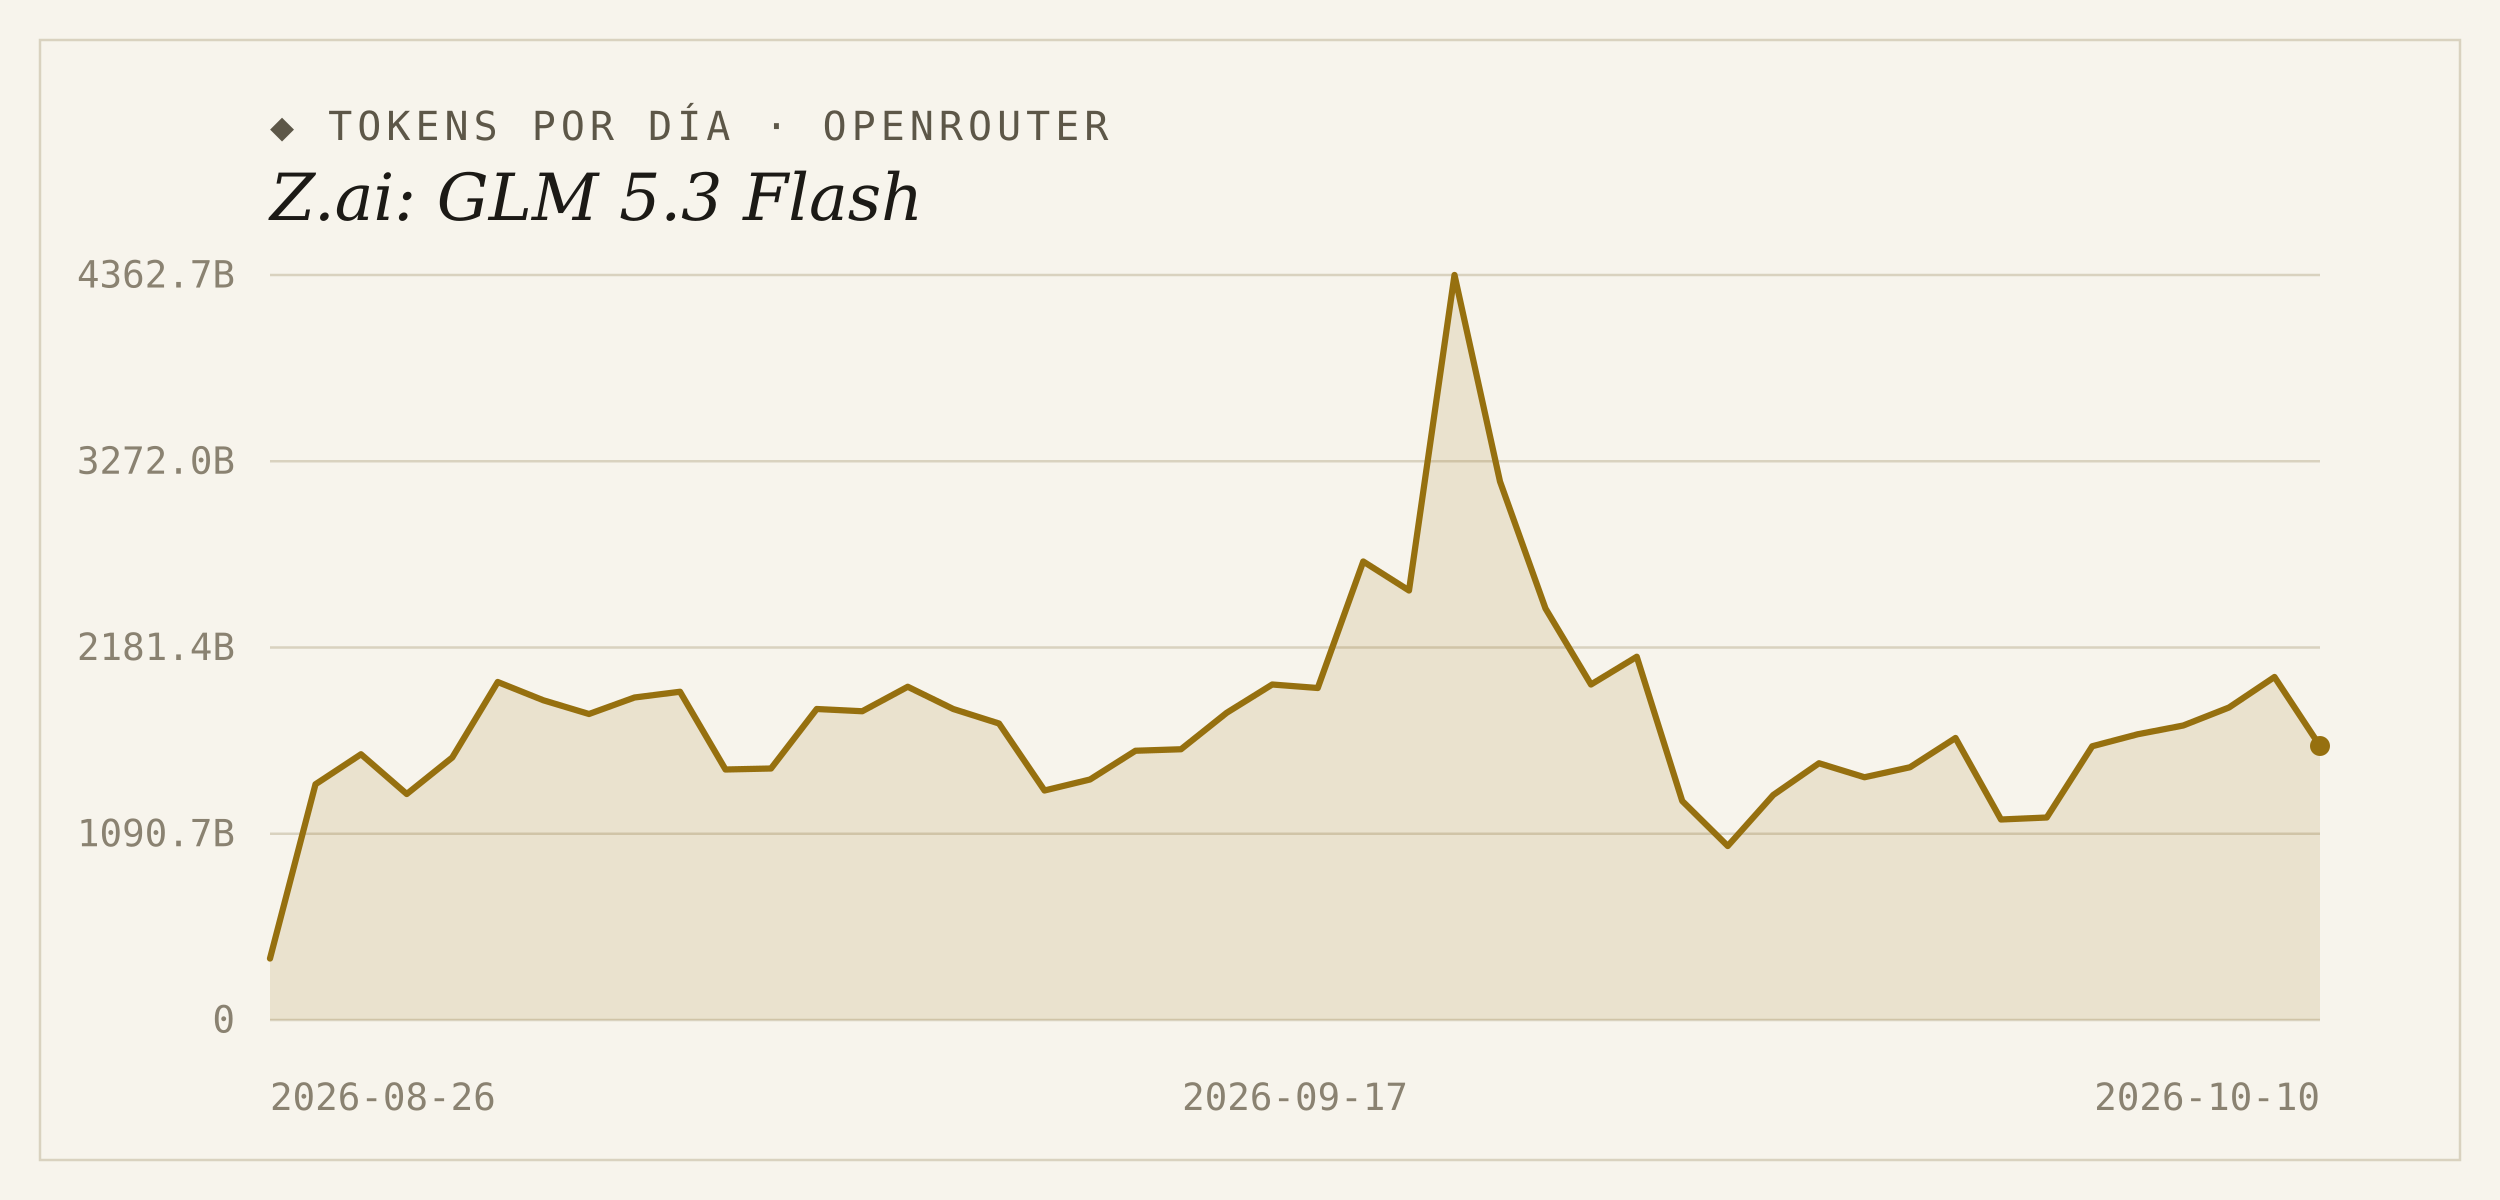
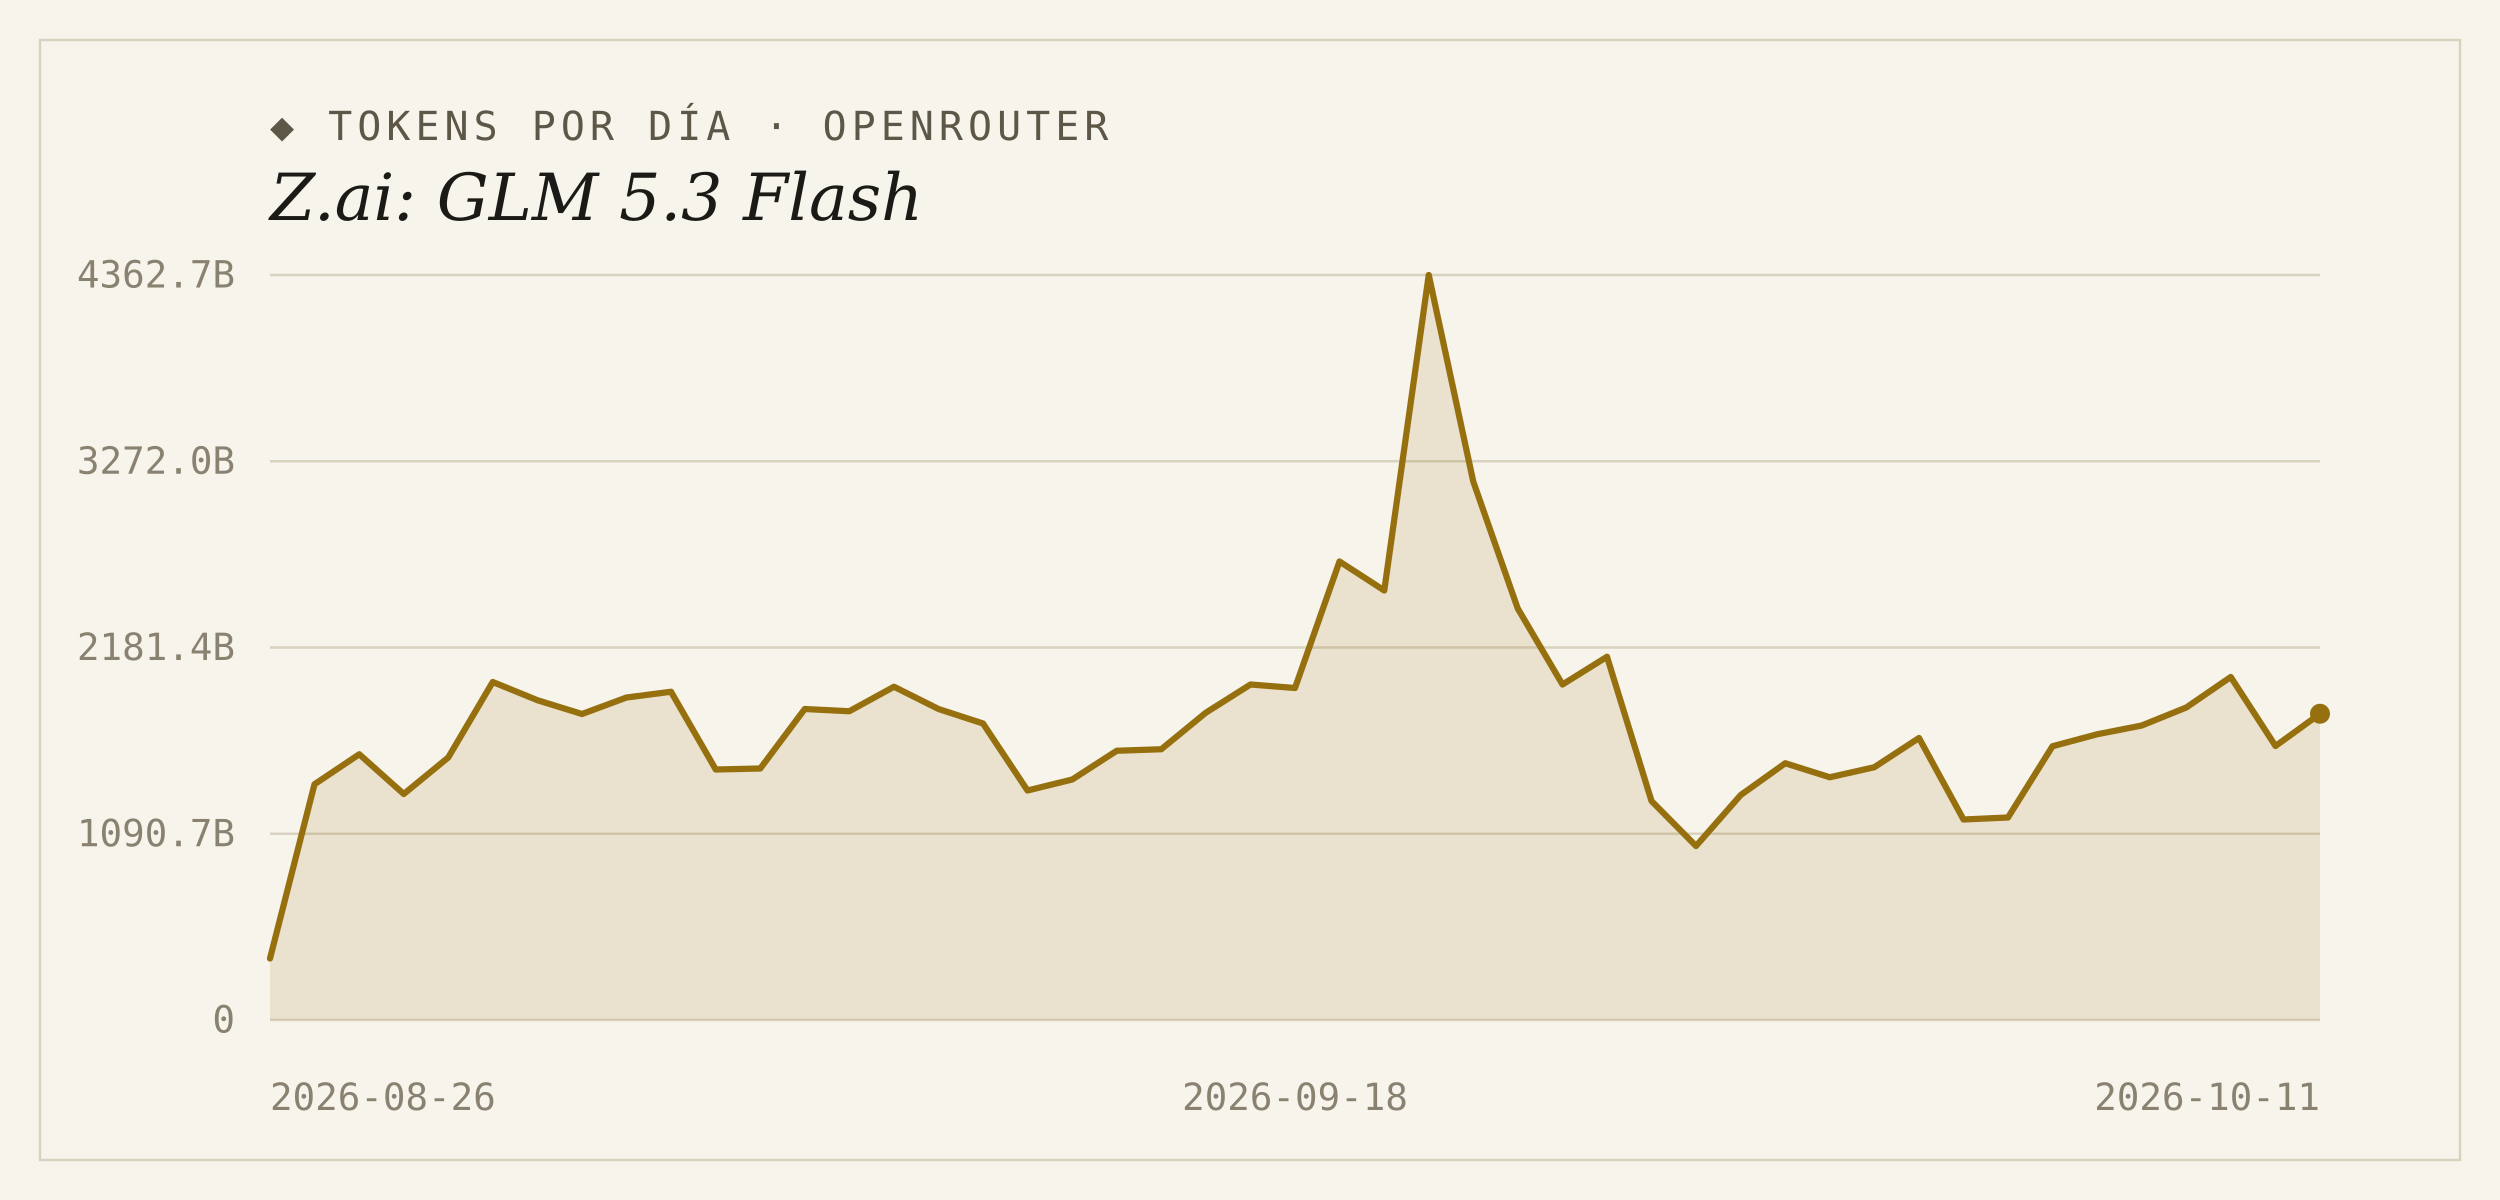
<svg xmlns="http://www.w3.org/2000/svg" width="1000" height="480" viewBox="0 0 1000 480">
  <rect width="1000" height="480" fill="#f7f4ec" />
  <rect x="16" y="16" width="968" height="448" fill="none" stroke="#d9d2bf" stroke-width="1" />
  <text x="108" y="56" font-family="'DejaVu Sans Mono', Consolas, monospace" font-size="16" letter-spacing="2" fill="#5d5748">◆ TOKENS POR DÍA · OPENROUTER</text>
  <text x="108" y="88" font-family="Georgia, 'DejaVu Serif', serif" font-size="26" font-style="italic" fill="#1c1a16">Z.ai: GLM 5.3 Flash</text>
  <line x1="108" y1="408.0" x2="928" y2="408.0" stroke="#d9d2bf" stroke-width="1" />
  <text x="94" y="413" text-anchor="end" font-family="'DejaVu Sans Mono', Consolas, monospace" font-size="15" fill="#8a8271">0</text>
  <line x1="108" y1="333.5" x2="928" y2="333.5" stroke="#d9d2bf" stroke-width="1" />
  <text x="94" y="338.5" text-anchor="end" font-family="'DejaVu Sans Mono', Consolas, monospace" font-size="15" fill="#8a8271">1090.7B</text>
  <line x1="108" y1="259.0" x2="928" y2="259.0" stroke="#d9d2bf" stroke-width="1" />
  <text x="94" y="264" text-anchor="end" font-family="'DejaVu Sans Mono', Consolas, monospace" font-size="15" fill="#8a8271">2181.4B</text>
  <line x1="108" y1="184.5" x2="928" y2="184.5" stroke="#d9d2bf" stroke-width="1" />
  <text x="94" y="189.5" text-anchor="end" font-family="'DejaVu Sans Mono', Consolas, monospace" font-size="15" fill="#8a8271">3272.0B</text>
  <line x1="108" y1="110.0" x2="928" y2="110.0" stroke="#d9d2bf" stroke-width="1" />
  <text x="94" y="115" text-anchor="end" font-family="'DejaVu Sans Mono', Consolas, monospace" font-size="15" fill="#8a8271">4362.7B</text>
-   <path d="M 108,408.0 L 108.0,383.4 L 126.2,313.7 L 144.4,301.7 L 162.7,317.6 L 180.9,303.0 L 199.1,272.8 L 217.3,280.1 L 235.6,285.6 L 253.8,279.0 L 272.0,276.7 L 290.2,307.8 L 308.4,307.4 L 326.7,283.6 L 344.9,284.5 L 363.1,274.7 L 381.3,283.6 L 399.6,289.4 L 417.8,316.2 L 436.0,311.8 L 454.2,300.3 L 472.4,299.7 L 490.7,285.1 L 508.9,273.8 L 527.1,275.2 L 545.3,224.6 L 563.6,236.2 L 581.8,110.0 L 600.0,192.6 L 618.2,243.4 L 636.4,273.8 L 654.7,262.7 L 672.9,320.4 L 691.1,338.4 L 709.3,318.0 L 727.6,305.3 L 745.8,310.9 L 764.0,306.9 L 782.2,295.2 L 800.4,327.8 L 818.7,327.0 L 836.9,298.5 L 855.1,293.7 L 873.3,290.2 L 891.6,283.0 L 909.8,270.8 L 928.0,298.4 L 928.0,408.0 Z" fill="#96700f" fill-opacity="0.14" />
-   <polyline points="108.0,383.4 126.2,313.7 144.4,301.7 162.7,317.6 180.9,303.0 199.1,272.8 217.3,280.1 235.6,285.6 253.8,279.0 272.0,276.7 290.2,307.8 308.4,307.4 326.7,283.6 344.9,284.5 363.1,274.7 381.3,283.6 399.6,289.4 417.8,316.2 436.0,311.8 454.2,300.3 472.4,299.7 490.7,285.1 508.9,273.8 527.1,275.2 545.3,224.6 563.6,236.2 581.8,110.0 600.0,192.6 618.2,243.4 636.4,273.8 654.7,262.7 672.9,320.4 691.1,338.4 709.3,318.0 727.6,305.3 745.8,310.9 764.0,306.9 782.2,295.2 800.4,327.8 818.7,327.0 836.9,298.5 855.1,293.7 873.3,290.2 891.6,283.0 909.8,270.8 928.0,298.4" fill="none" stroke="#96700f" stroke-width="2.5" stroke-linejoin="round" stroke-linecap="round" />
-   <circle cx="928.0" cy="298.4" r="4" fill="#96700f" />
+   <path d="M 108,408.0 L 108.0,383.4 L 125.8,313.7 L 143.7,301.7 L 161.5,317.6 L 179.3,303.0 L 197.1,272.8 L 215.0,280.1 L 232.8,285.6 L 250.6,279.0 L 268.4,276.7 L 286.3,307.8 L 304.1,307.4 L 321.9,283.6 L 339.7,284.5 L 357.6,274.7 L 375.4,283.6 L 393.2,289.4 L 411.0,316.2 L 428.9,311.8 L 446.7,300.3 L 464.5,299.7 L 482.3,285.1 L 500.2,273.8 L 518.0,275.2 L 535.8,224.6 L 553.7,236.2 L 571.5,110.0 L 589.3,192.6 L 607.1,243.4 L 625.0,273.8 L 642.8,262.7 L 660.6,320.4 L 678.4,338.4 L 696.3,318.0 L 714.1,305.3 L 731.9,310.9 L 749.7,306.9 L 767.6,295.2 L 785.4,327.8 L 803.2,327.0 L 821.0,298.5 L 838.9,293.7 L 856.7,290.2 L 874.5,283.0 L 892.3,270.8 L 910.2,298.4 L 928.0,285.5 L 928.0,408.0 Z" fill="#96700f" fill-opacity="0.14" />
+   <polyline points="108.0,383.4 125.8,313.7 143.7,301.7 161.5,317.6 179.3,303.0 197.1,272.8 215.0,280.1 232.8,285.6 250.6,279.0 268.4,276.7 286.3,307.8 304.1,307.4 321.9,283.6 339.7,284.5 357.6,274.7 375.4,283.6 393.2,289.4 411.0,316.2 428.9,311.8 446.7,300.3 464.5,299.7 482.3,285.1 500.2,273.8 518.0,275.2 535.8,224.6 553.7,236.2 571.5,110.0 589.3,192.6 607.1,243.4 625.0,273.8 642.8,262.7 660.6,320.4 678.4,338.4 696.3,318.0 714.1,305.3 731.9,310.9 749.7,306.9 767.6,295.2 785.4,327.8 803.2,327.0 821.0,298.5 838.9,293.7 856.7,290.2 874.5,283.0 892.3,270.8 910.2,298.4 928.0,285.5" fill="none" stroke="#96700f" stroke-width="2.5" stroke-linejoin="round" stroke-linecap="round" />
+   <circle cx="928.0" cy="285.5" r="4" fill="#96700f" />
  <text x="108" y="444" text-anchor="start" font-family="'DejaVu Sans Mono', Consolas, monospace" font-size="15" fill="#8a8271">2026-08-26</text>
-   <text x="518" y="444" text-anchor="middle" font-family="'DejaVu Sans Mono', Consolas, monospace" font-size="15" fill="#8a8271">2026-09-17</text>
-   <text x="928" y="444" text-anchor="end" font-family="'DejaVu Sans Mono', Consolas, monospace" font-size="15" fill="#8a8271">2026-10-10</text>
+   <text x="518" y="444" text-anchor="middle" font-family="'DejaVu Sans Mono', Consolas, monospace" font-size="15" fill="#8a8271">2026-09-18</text>
+   <text x="928" y="444" text-anchor="end" font-family="'DejaVu Sans Mono', Consolas, monospace" font-size="15" fill="#8a8271">2026-10-11</text>
</svg>
